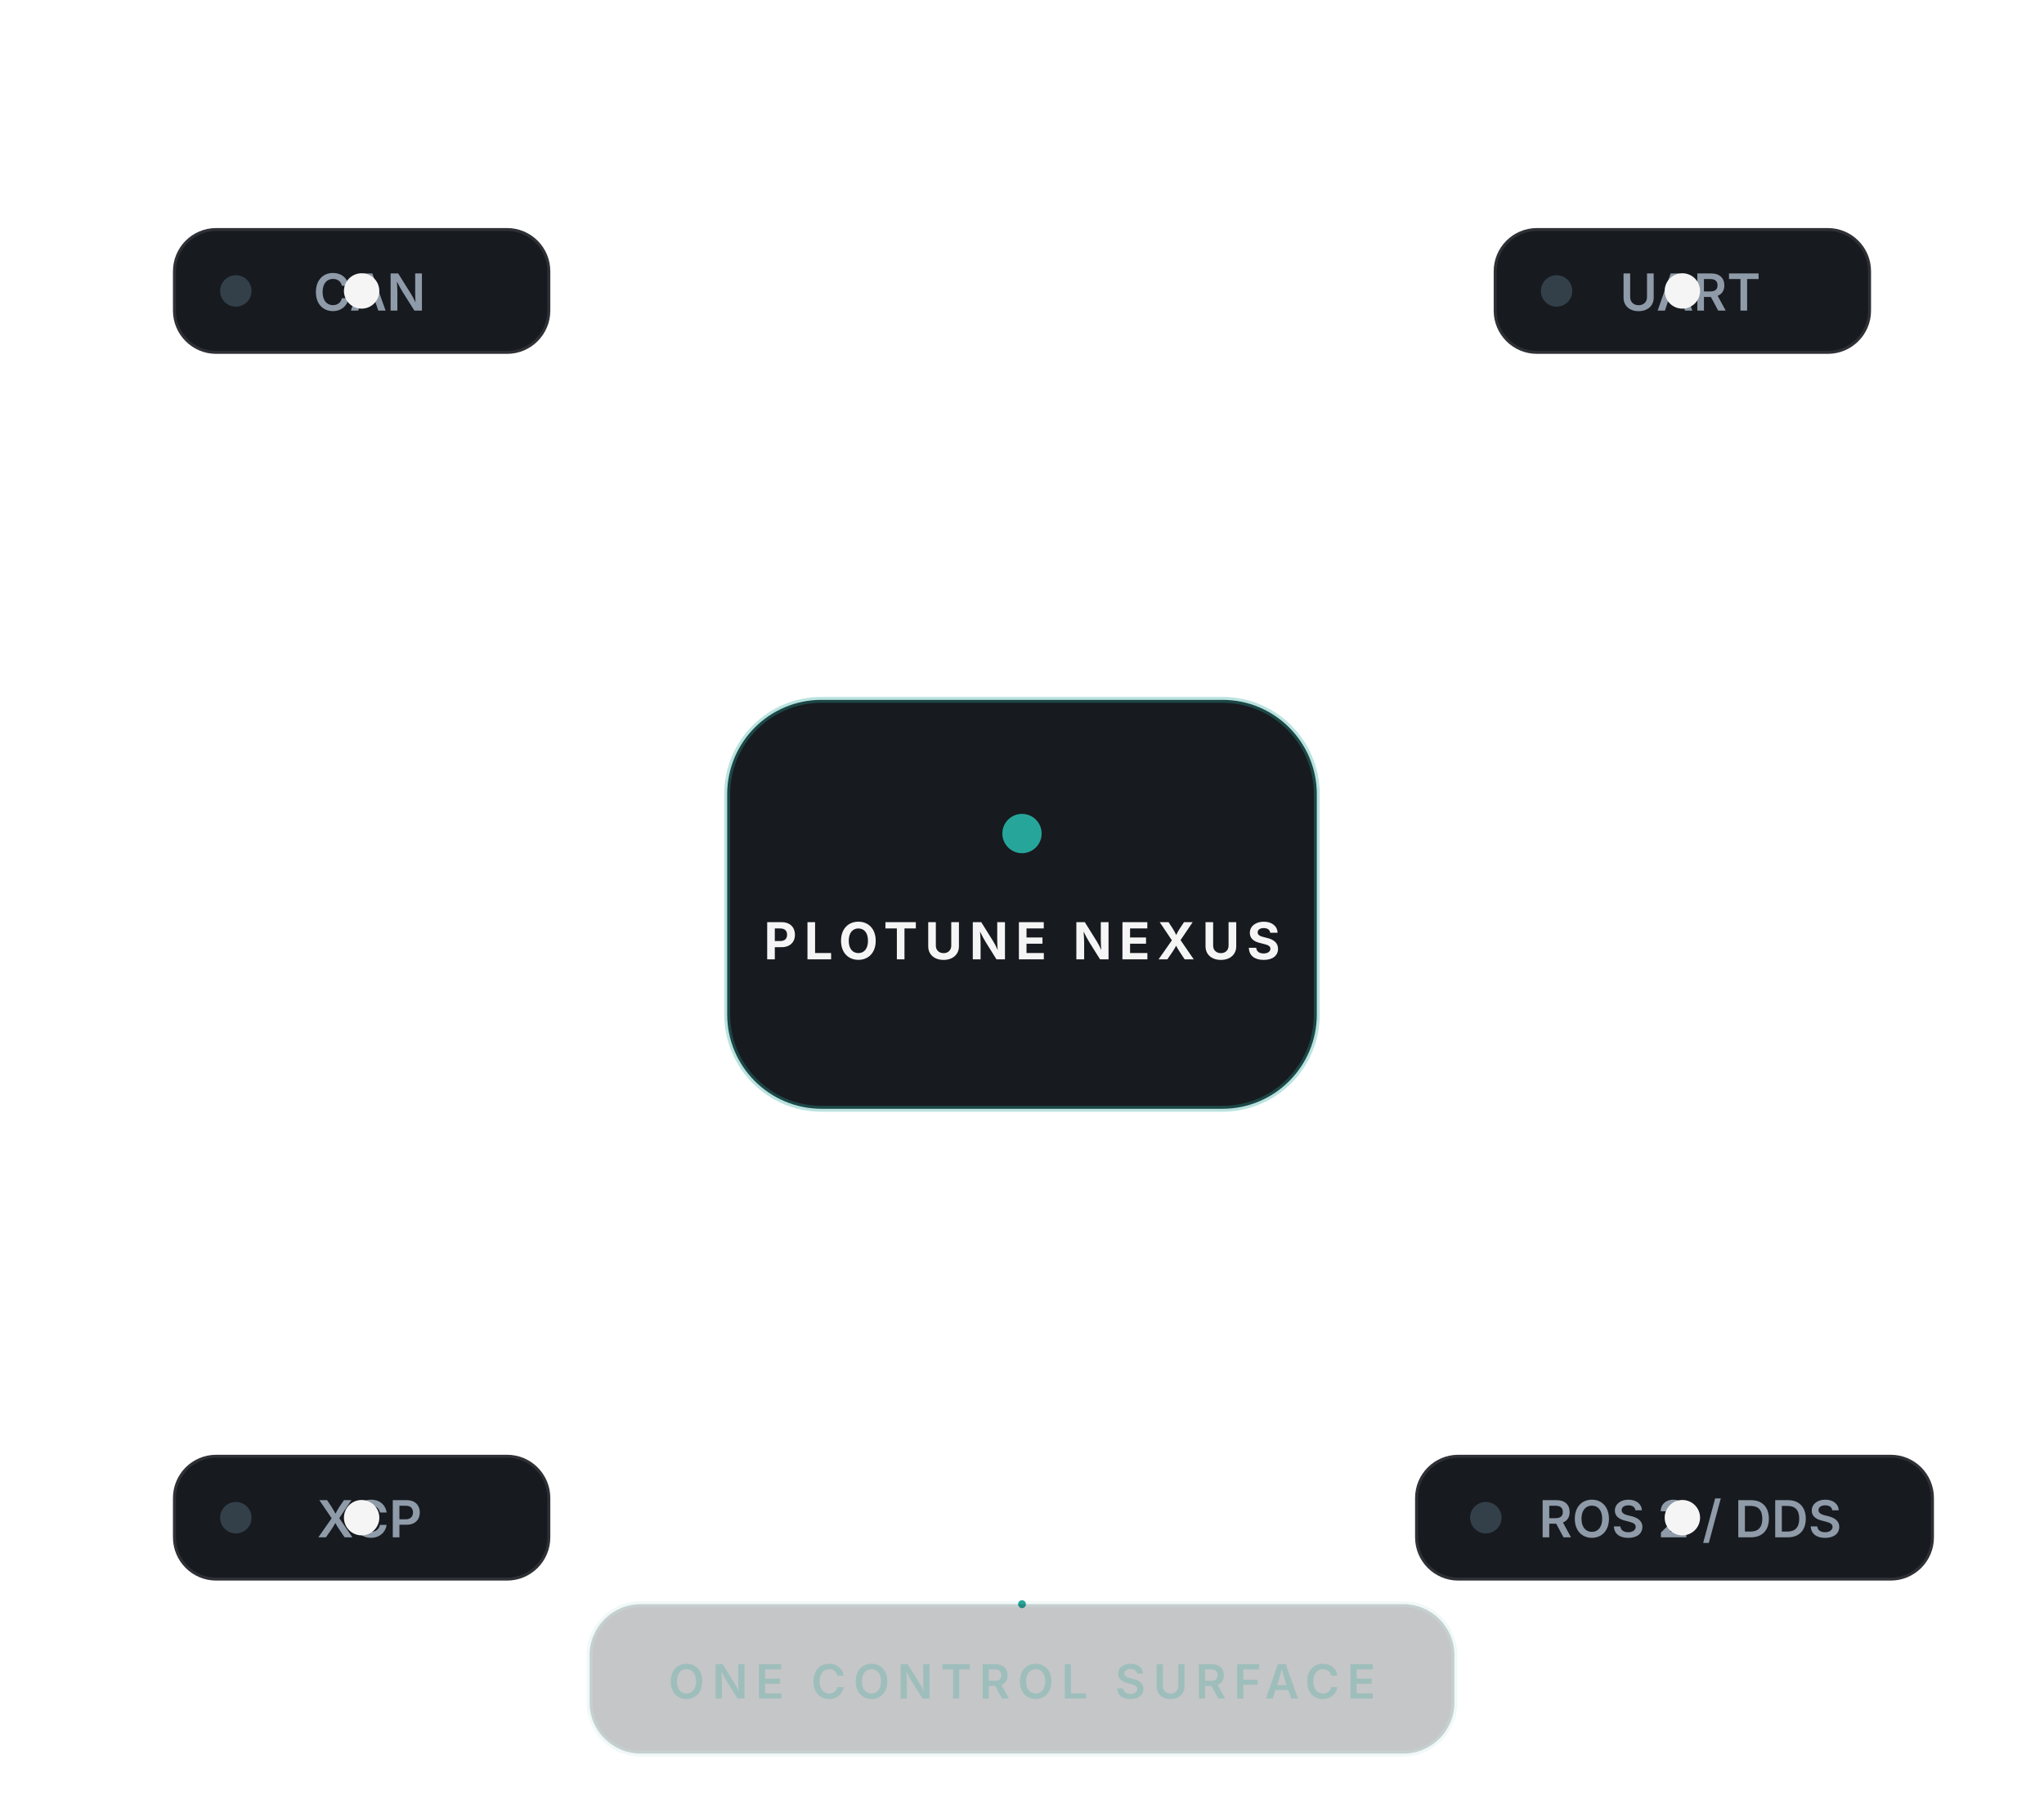
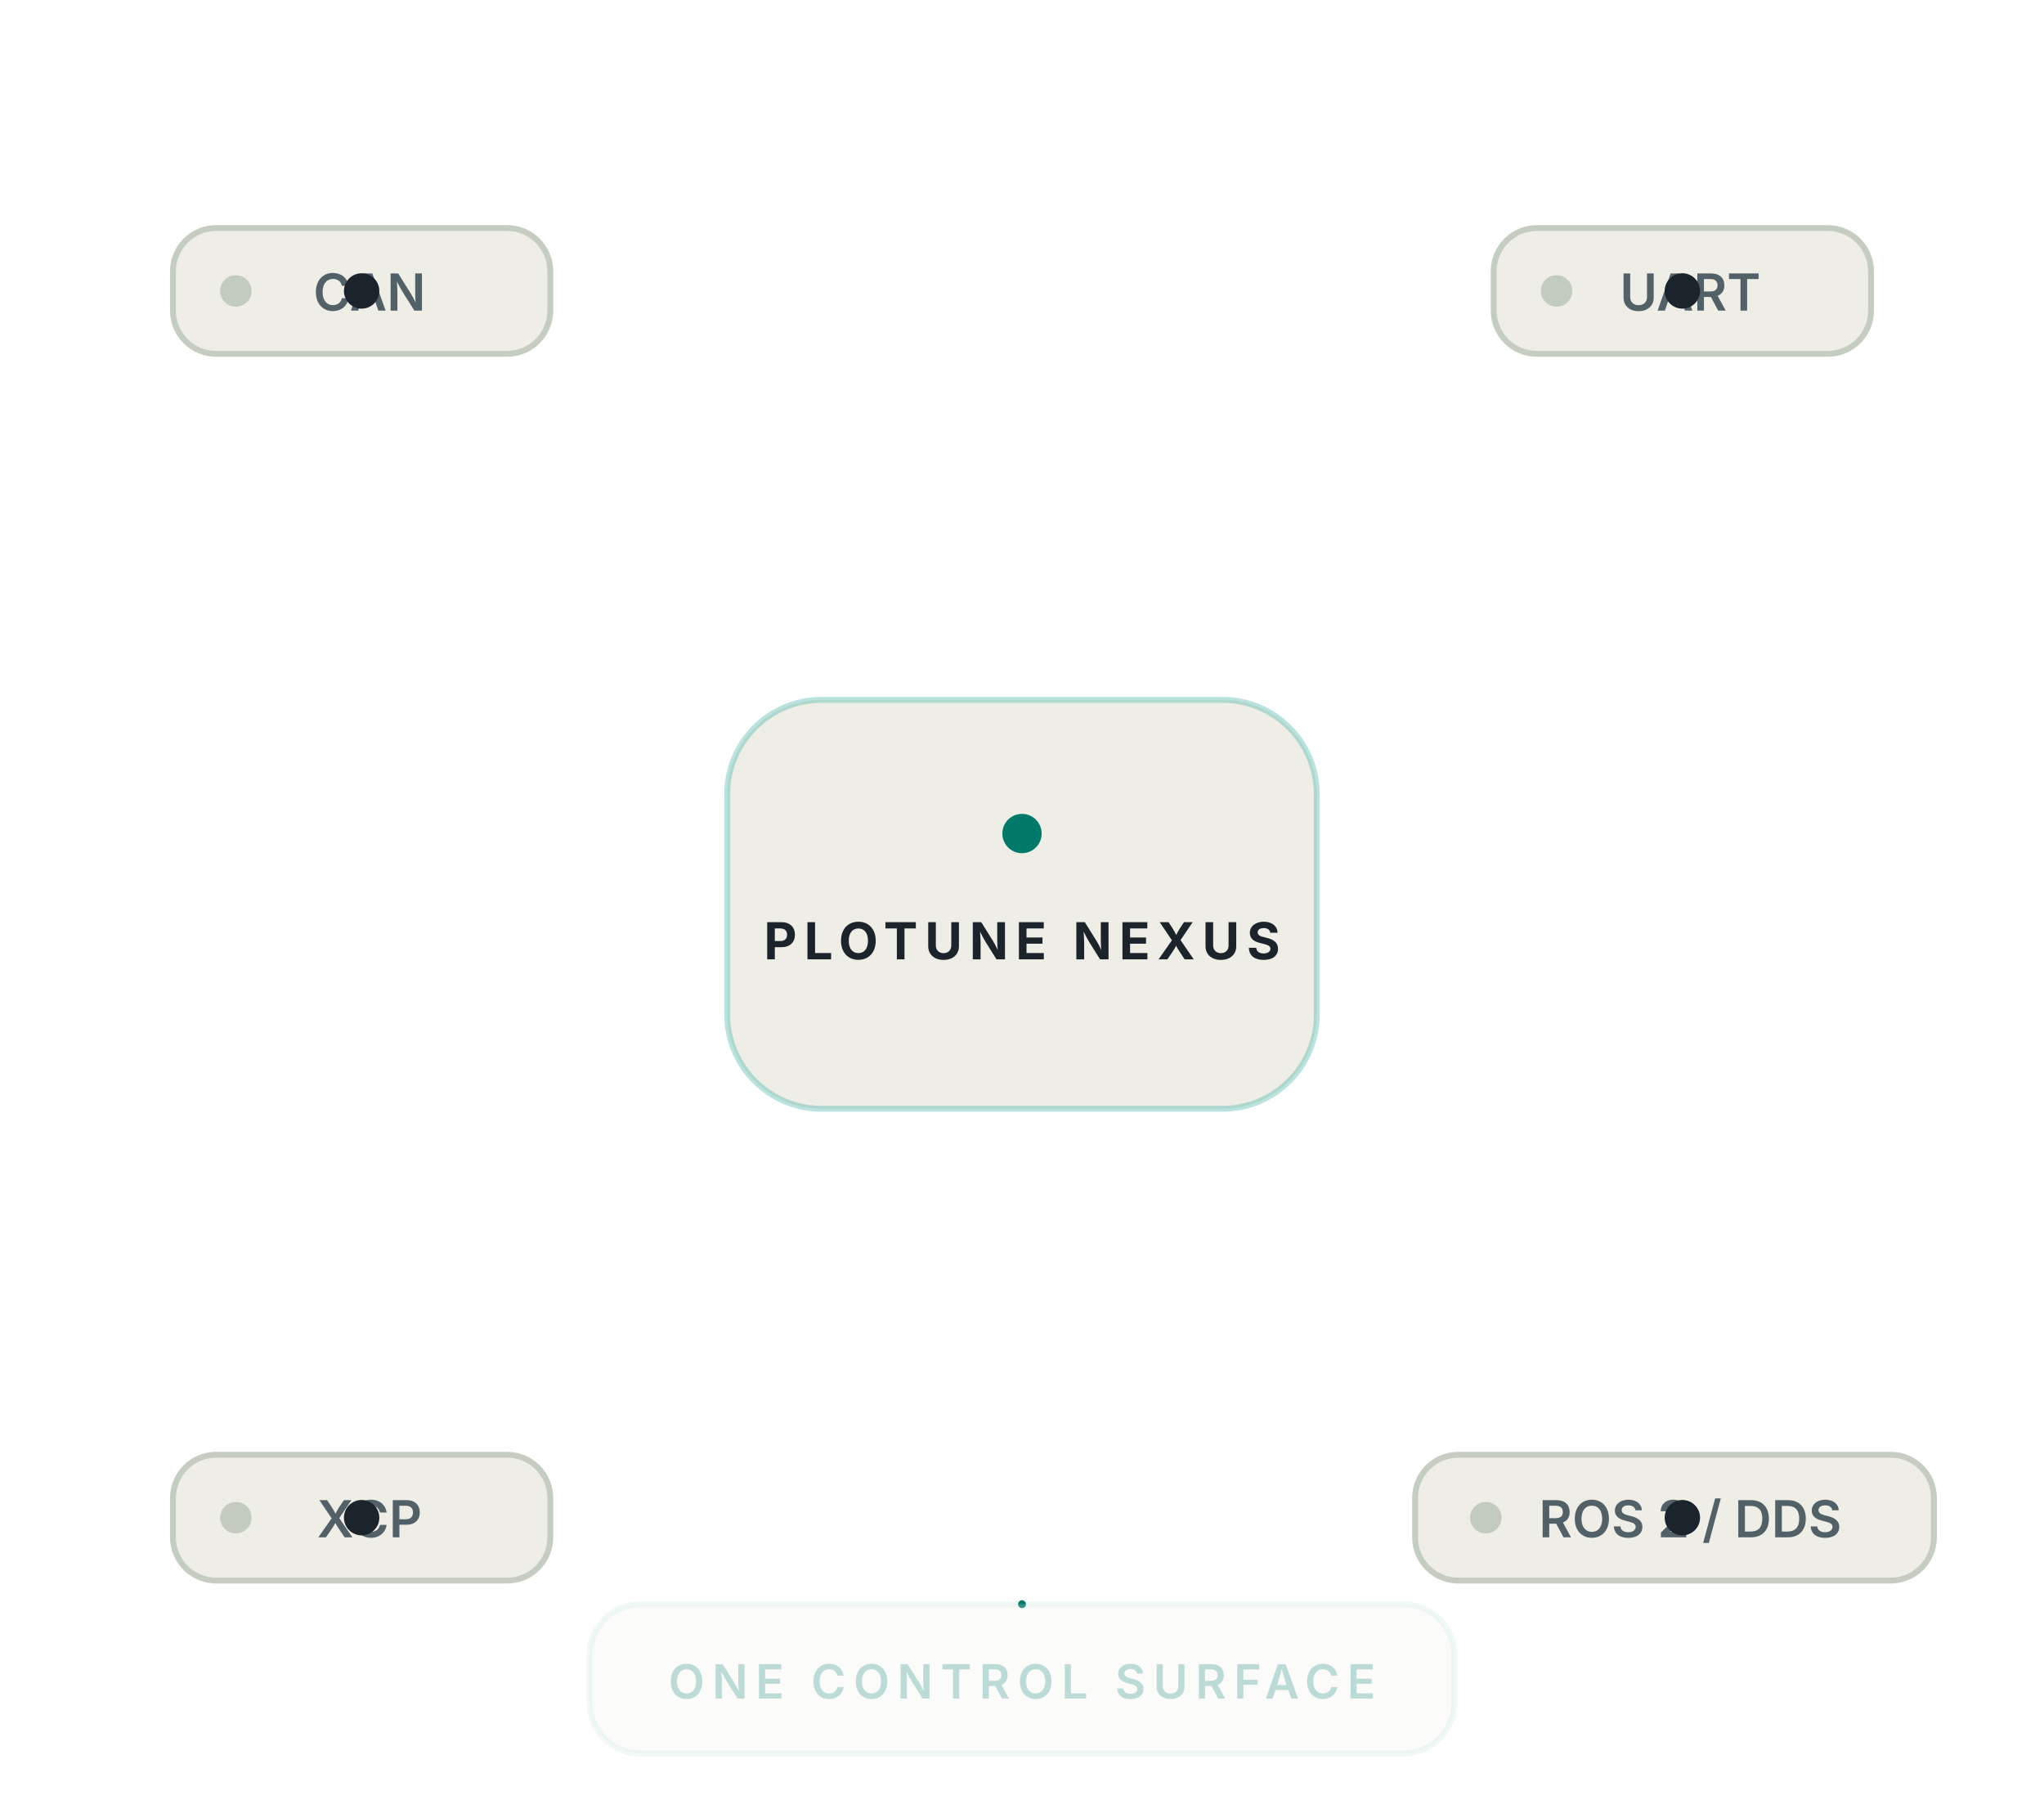
<svg xmlns="http://www.w3.org/2000/svg" viewBox="0 0 520 460" fill="none" role="img" aria-labelledby="connHubTitle connHubDesc">
  <style>
-     .cnPill { fill: #171a1f; stroke: rgba(255,255,255,0.10); stroke-width: 1.5; }
-     .cnHub { fill: #171a1f; stroke: rgba(38,166,154,0.32); stroke-width: 1.5; }
-     .cnLane { stroke: #26A69A; stroke-width: 2; fill: none; stroke-linecap: round; stroke-dasharray: 142; stroke-dashoffset: 142; animation: cnDrawLane 6s ease-in-out infinite; }
+     .cnPill { fill: #eeeee6; stroke: #c5cdc0; stroke-width: 1.5; }
+     .cnHub { fill: #eeeee6; stroke: rgba(38,166,154,0.32); stroke-width: 1.5; }
+     .cnLane { stroke: #00796b; stroke-width: 2; fill: none; stroke-linecap: round; stroke-dasharray: 142; stroke-dashoffset: 142; animation: cnDrawLane 6s ease-in-out infinite; }
    .cnPillLabel { font: 600 13px Inter, Arial, sans-serif; text-anchor: middle; }
-     .cnHubLabel { fill: #f5f5f5; font: 700 13px Inter, Arial, sans-serif; letter-spacing: 0.14em; text-anchor: middle; }
-     .cnSurfaceLabel { fill: #26A69A; font: 600 12px Inter, Arial, sans-serif; letter-spacing: 0.16em; text-anchor: middle; }
+     .cnHubLabel { fill: #1c242b; font: 700 13px Inter, Arial, sans-serif; letter-spacing: 0.14em; text-anchor: middle; }
+     .cnSurfaceLabel { fill: #00796b; font: 600 12px Inter, Arial, sans-serif; letter-spacing: 0.16em; text-anchor: middle; }

    .cnDot { animation: cnDotLight 6s ease-in-out infinite; }
    .cnTxt { animation: cnLabelLight 6s ease-in-out infinite; }
    .cnPkt { will-change: transform, opacity; }
    .cnPktCAN { animation: cnPktCAN 6s ease-in-out infinite; }
    .cnPktUART { animation: cnPktUART 6s ease-in-out infinite; }
    .cnPktXCP { animation: cnPktXCP 6s ease-in-out infinite; }
    .cnPktROS { animation: cnPktROS 6s ease-in-out infinite; }
    .cnHubDot { animation: cnHubPulse 6s ease-in-out infinite; }
-     .cnOut { stroke: #26A69A; stroke-width: 2; fill: none; stroke-linecap: round; stroke-dasharray: 126; stroke-dashoffset: 126; animation: cnDrawOut 6s ease-in-out infinite; }
+     .cnOut { stroke: #00796b; stroke-width: 2; fill: none; stroke-linecap: round; stroke-dasharray: 126; stroke-dashoffset: 126; animation: cnDrawOut 6s ease-in-out infinite; }
    .cnSurface, .cnSurfaceTxt { animation: cnSurfaceLight 6s ease-in-out infinite; }
-     .cnFlow { stroke: #26A69A; stroke-width: 2; fill: none; stroke-linecap: round; stroke-dasharray: 2 9; opacity: 0; animation: cnFlowMarch 1.1s linear infinite, cnFlowOn 6s ease-in-out infinite; }
-     .cnOutFlow { stroke: #26A69A; stroke-width: 2; fill: none; stroke-linecap: round; stroke-dasharray: 2 9; opacity: 0; animation: cnFlowMarch 1.1s linear infinite, cnOutFlowOn 6s ease-in-out infinite; }
+     .cnFlow { stroke: #00796b; stroke-width: 2; fill: none; stroke-linecap: round; stroke-dasharray: 2 9; opacity: 0; animation: cnFlowMarch 1.1s linear infinite, cnFlowOn 6s ease-in-out infinite; }
+     .cnOutFlow { stroke: #00796b; stroke-width: 2; fill: none; stroke-linecap: round; stroke-dasharray: 2 9; opacity: 0; animation: cnFlowMarch 1.1s linear infinite, cnOutFlowOn 6s ease-in-out infinite; }

    .cnD0 { animation-delay: 0s; }
    .cnD1 { animation-delay: 0.22s; }
    .cnD2 { animation-delay: 0.44s; }
    .cnD3 { animation-delay: 0.66s; }

    @keyframes cnDrawLane { 0%, 4% { stroke-dashoffset: 142; } 26%, 100% { stroke-dashoffset: 0; } }
-     @keyframes cnDotLight { 0%, 18% { fill: #33404a; } 30%, 100% { fill: #26A69A; } }
-     @keyframes cnLabelLight { 0%, 18% { fill: #8f9ba8; } 30%, 100% { fill: #26A69A; } }
+     @keyframes cnDotLight { 0%, 18% { fill: #c2cbbc; } 30%, 100% { fill: #00796b; } }
+     @keyframes cnLabelLight { 0%, 18% { fill: #526067; } 30%, 100% { fill: #00796b; } }
    @keyframes cnPktCAN { 0%, 26% { opacity: 0; transform: translate(0,0); } 30% { opacity: 1; } 52% { opacity: 1; transform: translate(93px,104px); } 60%, 100% { opacity: 0; transform: translate(93px,104px); } }
    @keyframes cnPktUART { 0%, 26% { opacity: 0; transform: translate(0,0); } 30% { opacity: 1; } 52% { opacity: 1; transform: translate(-93px,104px); } 60%, 100% { opacity: 0; transform: translate(-93px,104px); } }
    @keyframes cnPktXCP { 0%, 26% { opacity: 0; transform: translate(0,0); } 30% { opacity: 1; } 52% { opacity: 1; transform: translate(93px,-104px); } 60%, 100% { opacity: 0; transform: translate(93px,-104px); } }
    @keyframes cnPktROS { 0%, 26% { opacity: 0; transform: translate(0,0); } 30% { opacity: 1; } 52% { opacity: 1; transform: translate(-93px,-104px); } 60%, 100% { opacity: 0; transform: translate(-93px,-104px); } }
    @keyframes cnHubPulse { 0%, 50% { opacity: 0.3; } 64% { opacity: 1; } 100% { opacity: 0.9; } }
    @keyframes cnDrawOut { 0%, 66% { stroke-dashoffset: 126; } 84%, 100% { stroke-dashoffset: 0; } }
    @keyframes cnSurfaceLight { 0%, 70% { opacity: 0.25; } 86%, 100% { opacity: 1; } }
    @keyframes cnFlowMarch { from { stroke-dashoffset: 0; } to { stroke-dashoffset: -11; } }
    @keyframes cnFlowOn { 0%, 40% { opacity: 0; } 50%, 100% { opacity: 0.7; } }
    @keyframes cnOutFlowOn { 0%, 82% { opacity: 0; } 90%, 100% { opacity: 0.7; } }

    @media (prefers-reduced-motion: reduce) {
      .cnLane, .cnOut { animation: none !important; stroke-dashoffset: 0 !important; }
-       .cnDot { animation: none !important; fill: #26A69A !important; }
-       .cnTxt { animation: none !important; fill: #26A69A !important; }
+       .cnDot { animation: none !important; fill: #00796b !important; }
+       .cnTxt { animation: none !important; fill: #00796b !important; }
      .cnPkt { animation: none !important; opacity: 0 !important; }
      .cnHubDot { animation: none !important; opacity: 0.9 !important; }
      .cnSurface, .cnSurfaceTxt { animation: none !important; opacity: 1 !important; }
      .cnFlow, .cnOutFlow { animation: none !important; opacity: 0.35 !important; }
    }
  </style>
  <path class="cnLane cnD0" d="M92 74 L185 178" />
  <path class="cnLane cnD1" d="M428 74 L335 178" />
  <path class="cnLane cnD2" d="M92 386 L185 282" />
  <path class="cnLane cnD3" d="M428 386 L335 282" />
  <path class="cnFlow cnD0" d="M92 74 L185 178" />
  <path class="cnFlow cnD1" d="M428 74 L335 178" />
  <path class="cnFlow cnD2" d="M92 386 L185 282" />
  <path class="cnFlow cnD3" d="M428 386 L335 282" />
  <path class="cnOut" d="M260 282 L260 408" />
  <path class="cnOutFlow" d="M260 282 L260 408" />
  <rect class="cnHub" x="185" y="178" width="150" height="104" rx="24" />
-   <circle class="cnHubDot" cx="260" cy="212" r="5" fill="#26A69A" />
+   <circle class="cnHubDot" cx="260" cy="212" r="5" fill="#00796b" />
  <text class="cnHubLabel" x="260" y="244">PLOTUNE NEXUS</text>
  <g>
    <rect class="cnPill" x="44" y="58" width="96" height="32" rx="11" />
-     <circle class="cnDot cnD0" cx="60" cy="74" r="4" fill="#33404a" />
-     <text class="cnPillLabel cnTxt cnD0" x="94" y="79" fill="#8f9ba8">CAN</text>
+     <circle class="cnDot cnD0" cx="60" cy="74" r="4" fill="#c2cbbc" />
+     <text class="cnPillLabel cnTxt cnD0" x="94" y="79" fill="#526067">CAN</text>
  </g>
  <g>
    <rect class="cnPill" x="380" y="58" width="96" height="32" rx="11" />
-     <circle class="cnDot cnD1" cx="396" cy="74" r="4" fill="#33404a" />
-     <text class="cnPillLabel cnTxt cnD1" x="430" y="79" fill="#8f9ba8">UART</text>
+     <circle class="cnDot cnD1" cx="396" cy="74" r="4" fill="#c2cbbc" />
+     <text class="cnPillLabel cnTxt cnD1" x="430" y="79" fill="#526067">UART</text>
  </g>
  <g>
    <rect class="cnPill" x="44" y="370" width="96" height="32" rx="11" />
-     <circle class="cnDot cnD2" cx="60" cy="386" r="4" fill="#33404a" />
-     <text class="cnPillLabel cnTxt cnD2" x="94" y="391" fill="#8f9ba8">XCP</text>
+     <circle class="cnDot cnD2" cx="60" cy="386" r="4" fill="#c2cbbc" />
+     <text class="cnPillLabel cnTxt cnD2" x="94" y="391" fill="#526067">XCP</text>
  </g>
  <g>
    <rect class="cnPill" x="360" y="370" width="132" height="32" rx="11" />
-     <circle class="cnDot cnD3" cx="378" cy="386" r="4" fill="#33404a" />
-     <text class="cnPillLabel cnTxt cnD3" x="430" y="391" fill="#8f9ba8">ROS 2 / DDS</text>
+     <circle class="cnDot cnD3" cx="378" cy="386" r="4" fill="#c2cbbc" />
+     <text class="cnPillLabel cnTxt cnD3" x="430" y="391" fill="#526067">ROS 2 / DDS</text>
  </g>
-   <circle class="cnPkt cnPktCAN cnD0" cx="92" cy="74" r="4.5" fill="#f5f5f5" />
-   <circle class="cnPkt cnPktUART cnD1" cx="428" cy="74" r="4.5" fill="#f5f5f5" />
-   <circle class="cnPkt cnPktXCP cnD2" cx="92" cy="386" r="4.5" fill="#f5f5f5" />
-   <circle class="cnPkt cnPktROS cnD3" cx="428" cy="386" r="4.5" fill="#f5f5f5" />
-   <rect class="cnSurface" x="150" y="408" width="220" height="38" rx="13" fill="#171a1f" stroke="rgba(38,166,154,0.28)" stroke-width="1.5" opacity="0.25" />
+   <circle class="cnPkt cnPktCAN cnD0" cx="92" cy="74" r="4.5" fill="#1c242b" />
+   <circle class="cnPkt cnPktUART cnD1" cx="428" cy="74" r="4.5" fill="#1c242b" />
+   <circle class="cnPkt cnPktXCP cnD2" cx="92" cy="386" r="4.5" fill="#1c242b" />
+   <circle class="cnPkt cnPktROS cnD3" cx="428" cy="386" r="4.5" fill="#1c242b" />
+   <rect class="cnSurface" x="150" y="408" width="220" height="38" rx="13" fill="#eeeee6" stroke="rgba(38,166,154,0.28)" stroke-width="1.5" opacity="0.25" />
  <text class="cnSurfaceLabel cnSurfaceTxt" x="260" y="432" opacity="0.25">ONE CONTROL SURFACE</text>
</svg>
